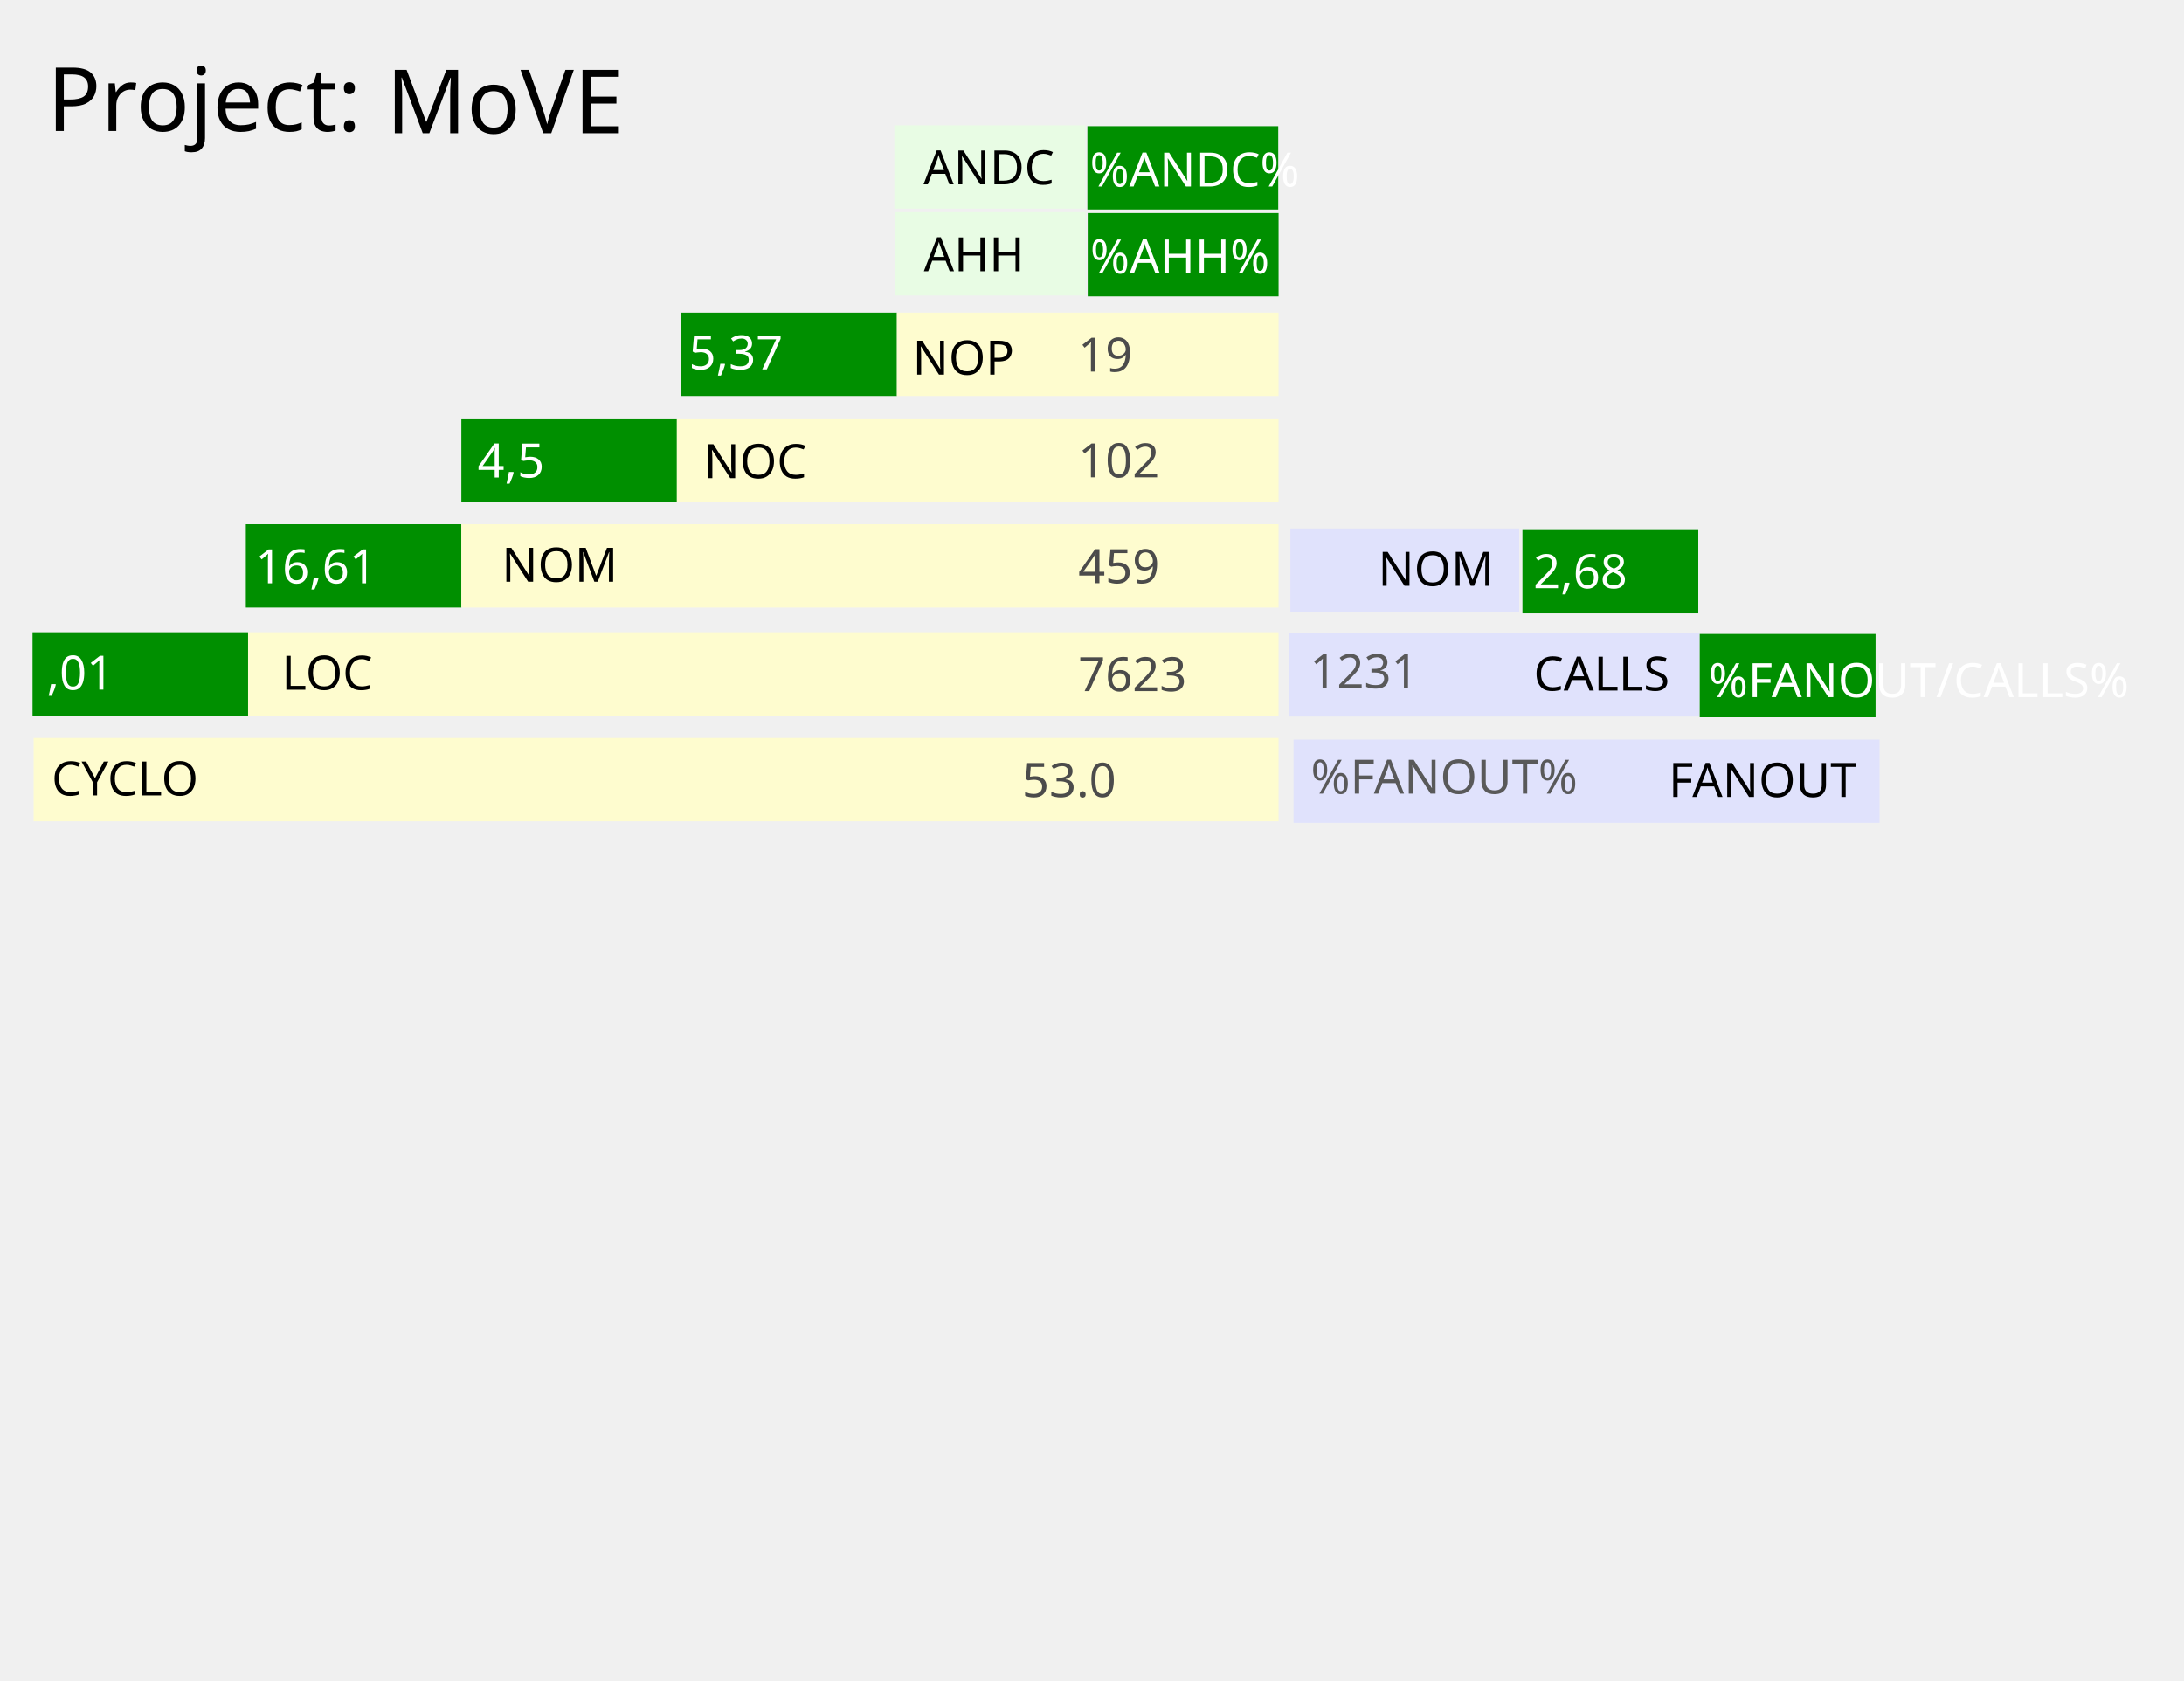
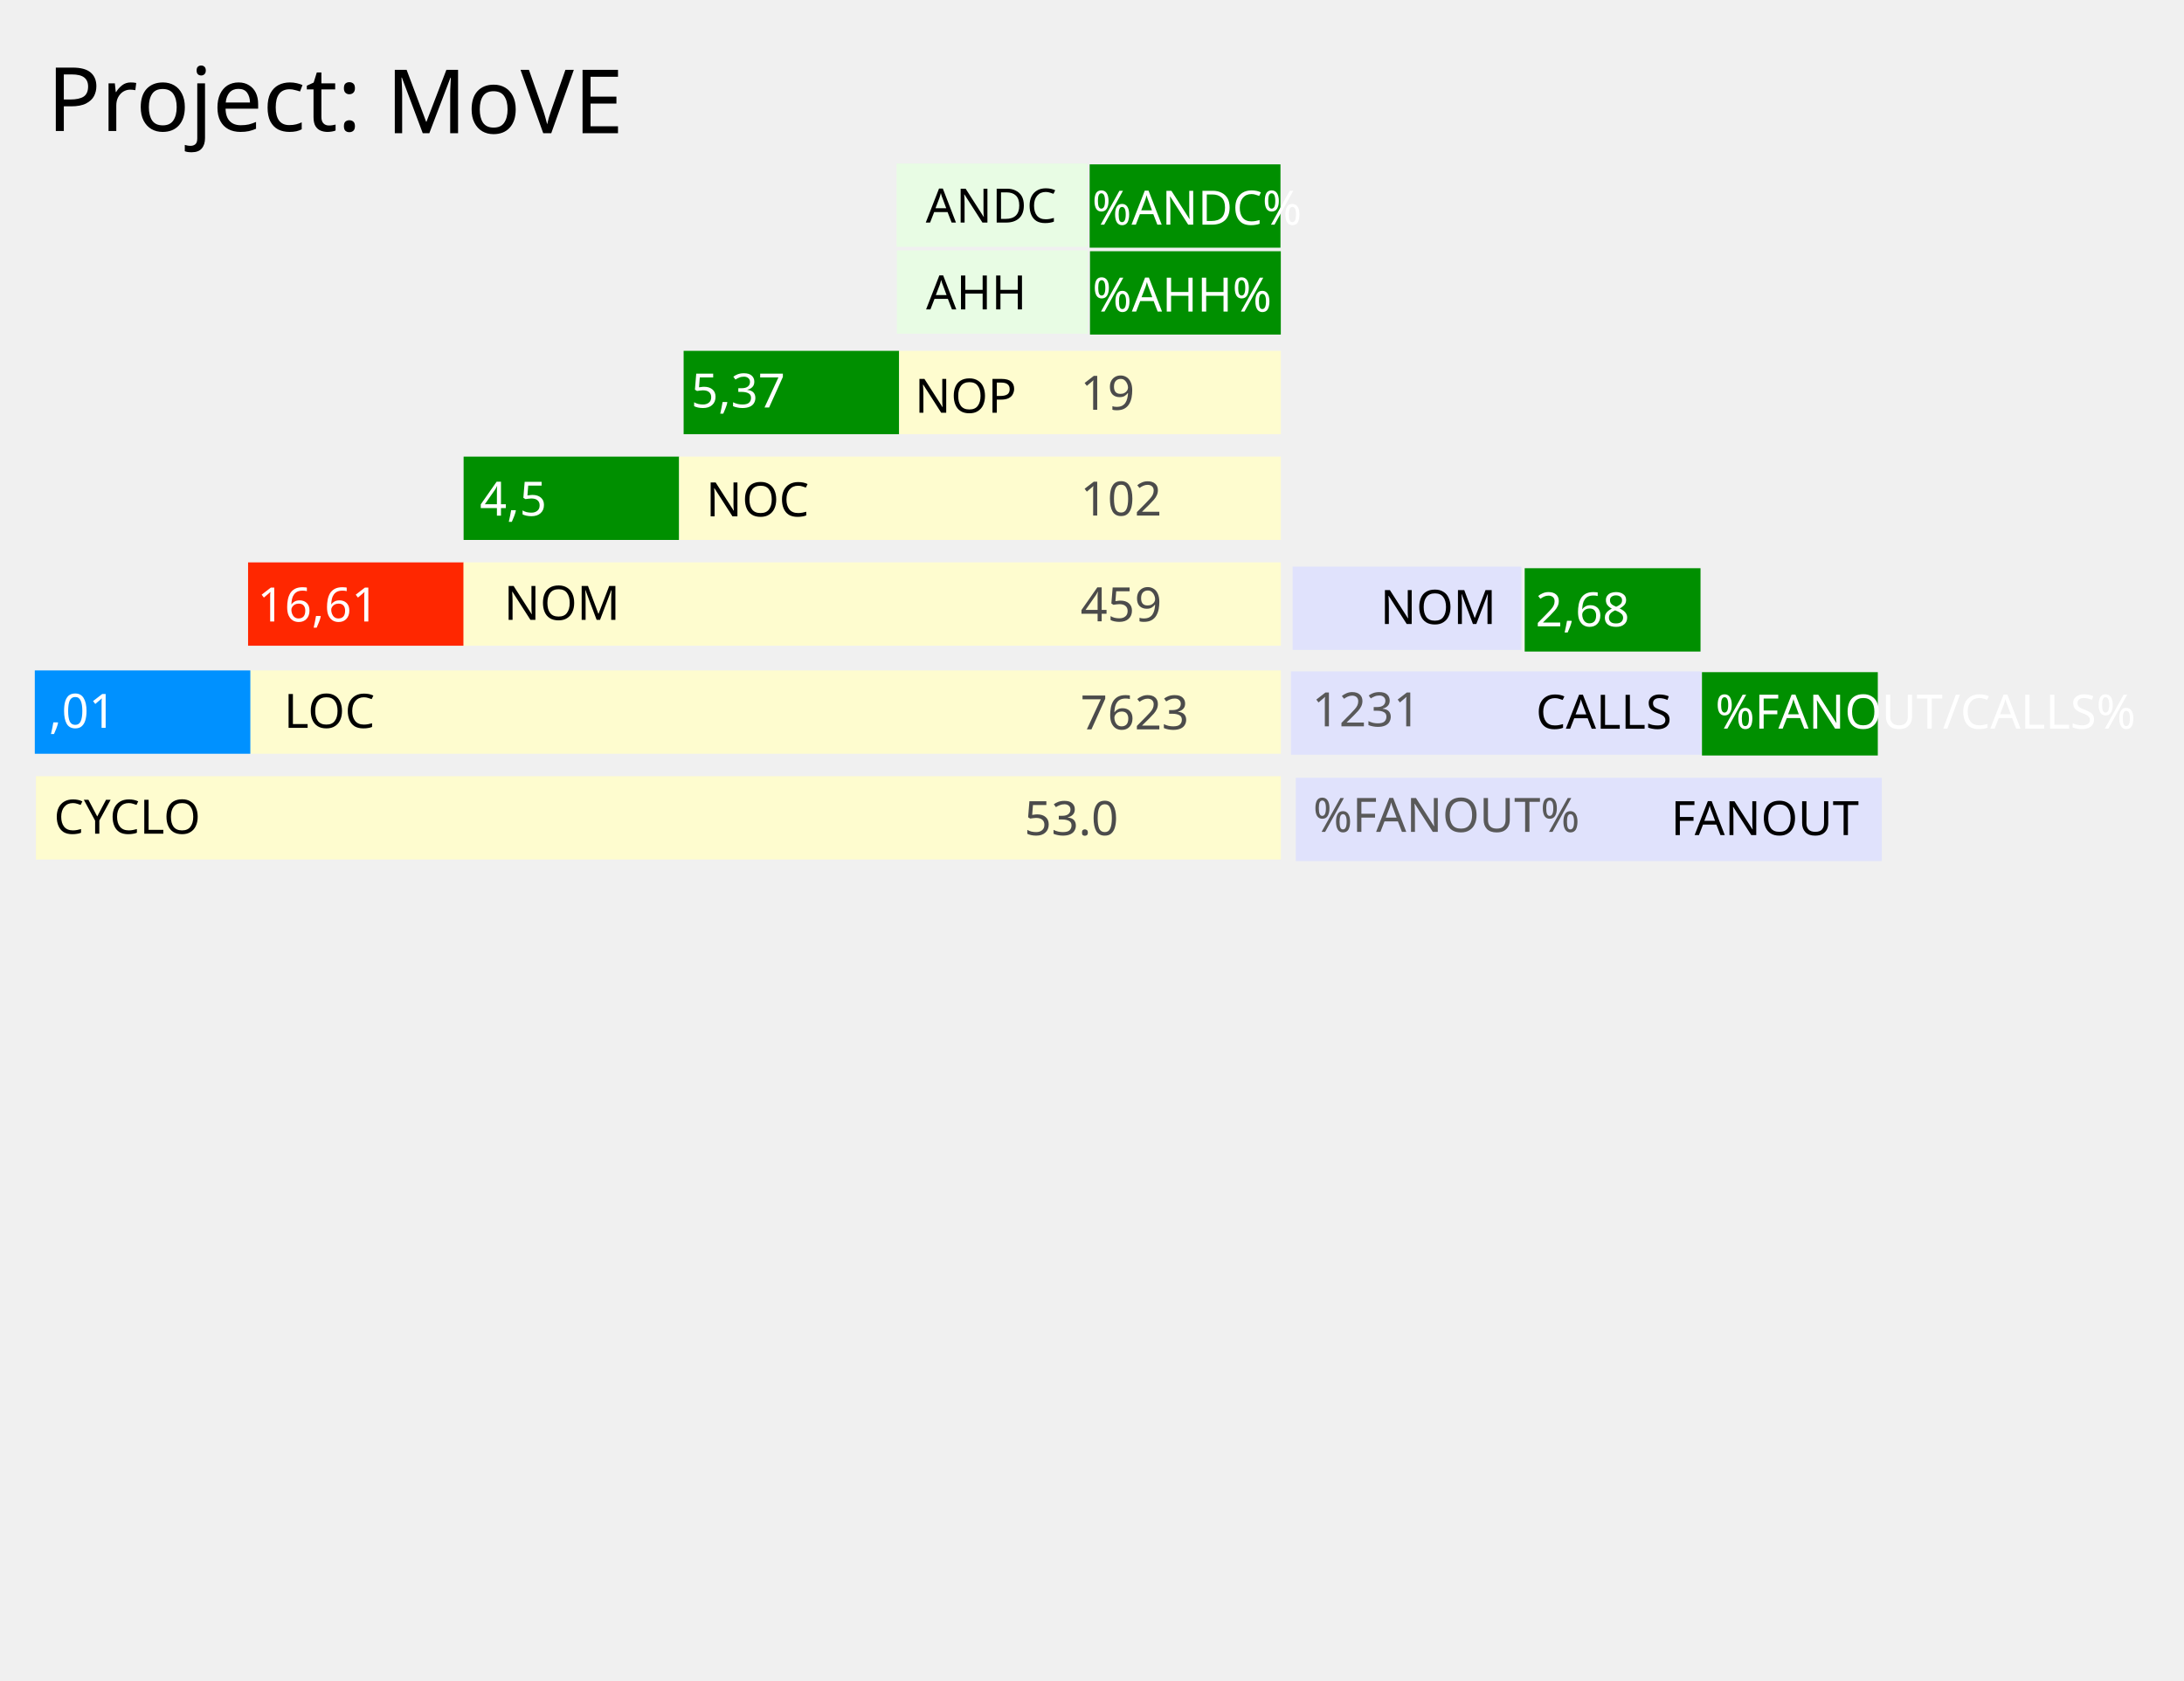
- <svg xmlns="http://www.w3.org/2000/svg" xmlns:xlink="http://www.w3.org/1999/xlink" width="260mm" height="200mm" viewBox="0 0 260 200" version="1.1" id="svg8">
+ <svg xmlns="http://www.w3.org/2000/svg" xmlns:xlink="http://www.w3.org/1999/xlink" height="200mm" id="svg8" version="1.1" viewBox="0 0 260 200" width="260mm">
  <defs id="defs2">
    <linearGradient id="linearGradient840">
-       <stop style="stop-color:#000000;stop-opacity:1;" offset="0" id="stop836" />
-       <stop style="stop-color:#000000;stop-opacity:0;" offset="1" id="stop838" />
+       <stop id="stop836" offset="0" style="stop-color:#000000;stop-opacity:1;" />
+       <stop id="stop838" offset="1" style="stop-color:#000000;stop-opacity:0;" />
    </linearGradient>
-     <linearGradient xlink:href="#linearGradient840" id="linearGradient842" x1="33.221" y1="-139.545" x2="113.455" y2="-139.545" gradientUnits="userSpaceOnUse" />
+     <linearGradient gradientUnits="userSpaceOnUse" id="linearGradient842" x1="33.221" x2="113.455" xlink:href="#linearGradient840" y1="-139.545" y2="-139.545" />
  </defs>
  <g id="layer1" transform="translate(0,-97)">
-     <rect style="fill:#008f00;fill-opacity:1;stroke:none;stroke-width:0.14;stroke-miterlimit:4;stroke-dasharray:none;stroke-opacity:1" id="rect826" width="25.658" height="9.919" x="81.116" y="134.218" />
-     <rect style="fill:#fefccf;fill-opacity:1;stroke:none;stroke-width:0.186;stroke-miterlimit:4;stroke-dasharray:none;stroke-opacity:1" id="rect826-1" width="45.436" height="9.919" x="106.774" y="134.218" />
-     <text xml:space="preserve" style="font-style:normal;font-weight:normal;font-size:10.583px;line-height:1.25;font-family:sans-serif;letter-spacing:0px;word-spacing:0px;fill:#000000;fill-opacity:1;stroke:none;stroke-width:0.265" x="108.645" y="141.592" id="text1141">
-       <tspan x="108.645" y="141.592" id="tspan1139" style="stroke-width:0.265">
-         <tspan x="108.645" y="141.592" style="font-size:5.644px;fill:#000000;fill-opacity:1;stroke-width:0.265" id="tspan1137">NOP</tspan>
+     <rect height="9.919" id="rect826" style="fill:#008f00;fill-opacity:1;stroke:none;stroke-width:0.14;stroke-miterlimit:4;stroke-dasharray:none;stroke-opacity:1" width="25.658" x="81.384" y="138.762" />
+     <rect height="9.919" id="rect826-1" style="fill:#fefccf;fill-opacity:1;stroke:none;stroke-width:0.186;stroke-miterlimit:4;stroke-dasharray:none;stroke-opacity:1" width="45.436" x="107.041" y="138.762" />
+     <text id="text1141" style="font-style:normal;font-weight:normal;font-size:10.583px;line-height:1.25;font-family:sans-serif;letter-spacing:0px;word-spacing:0px;fill:#000000;fill-opacity:1;stroke:none;stroke-width:0.265" x="108.912" xml:space="preserve" y="146.135">
+       <tspan id="tspan1139" style="stroke-width:0.265" x="108.912" y="146.135">
+         <tspan id="tspan1137" style="font-size:5.644px;fill:#000000;fill-opacity:1;stroke-width:0.265" x="108.912" y="146.135">NOP</tspan>
      </tspan>
    </text>
-     <text xml:space="preserve" style="font-style:normal;font-weight:normal;font-size:10.583px;line-height:1.25;font-family:sans-serif;letter-spacing:0px;word-spacing:0px;fill:#4b4b4b;fill-opacity:1;stroke:none;stroke-width:0.265" x="128.355" y="141.232" id="text1115">
-       <tspan x="128.355" y="141.232" id="tspan1113" style="fill:#4b4b4b;fill-opacity:1;stroke-width:0.265">
-         <tspan x="128.355" y="141.232" style="font-size:5.644px;fill:#4b4b4b;fill-opacity:1;stroke-width:0.265" id="tspan1111">19</tspan>
+     <text id="text1115" style="font-style:normal;font-weight:normal;font-size:10.583px;line-height:1.25;font-family:sans-serif;letter-spacing:0px;word-spacing:0px;fill:#4b4b4b;fill-opacity:1;stroke:none;stroke-width:0.265" x="128.623" xml:space="preserve" y="145.776">
+       <tspan id="tspan1113" style="fill:#4b4b4b;fill-opacity:1;stroke-width:0.265" x="128.623" y="145.776">
+         <tspan id="tspan1111" style="font-size:5.644px;fill:#4b4b4b;fill-opacity:1;stroke-width:0.265" x="128.623" y="145.776">19</tspan>
      </tspan>
    </text>
-     <rect style="fill:#008f00;fill-opacity:1;stroke:none;stroke-width:0.14;stroke-miterlimit:4;stroke-dasharray:none;stroke-opacity:1" id="rect826-2" width="25.658" height="9.919" x="54.924" y="146.809" />
-     <rect style="fill:#fefccf;fill-opacity:1;stroke:none;stroke-width:0.234;stroke-miterlimit:4;stroke-dasharray:none;stroke-opacity:1" id="rect826-1-8" width="71.628" height="9.919" x="80.582" y="146.809" />
-     <text xml:space="preserve" style="font-style:normal;font-weight:normal;font-size:10.583px;line-height:1.25;font-family:sans-serif;letter-spacing:0px;word-spacing:0px;fill:#000000;fill-opacity:1;stroke:none;stroke-width:0.265" x="83.789" y="153.916" id="text1129">
-       <tspan x="83.789" y="153.916" id="tspan1127" style="stroke-width:0.265">
-         <tspan x="83.789" y="153.916" style="font-size:5.644px;fill:#000000;fill-opacity:1;stroke-width:0.265" id="tspan1123">NOC</tspan>
-         <tspan dx="0" x="96.401" y="153.916" style="font-size:5.644px;fill:#000000;fill-opacity:1;stroke-width:0.265" id="tspan1125" />
+     <rect height="9.919" id="rect826-2" style="fill:#008f00;fill-opacity:1;stroke:none;stroke-width:0.14;stroke-miterlimit:4;stroke-dasharray:none;stroke-opacity:1" width="25.658" x="55.191" y="151.353" />
+     <rect height="9.919" id="rect826-1-8" style="fill:#fefccf;fill-opacity:1;stroke:none;stroke-width:0.234;stroke-miterlimit:4;stroke-dasharray:none;stroke-opacity:1" width="71.628" x="80.849" y="151.353" />
+     <text id="text1129" style="font-style:normal;font-weight:normal;font-size:10.583px;line-height:1.25;font-family:sans-serif;letter-spacing:0px;word-spacing:0px;fill:#000000;fill-opacity:1;stroke:none;stroke-width:0.265" x="84.056" xml:space="preserve" y="158.459">
+       <tspan id="tspan1127" style="stroke-width:0.265" x="84.056" y="158.459">
+         <tspan id="tspan1123" style="font-size:5.644px;fill:#000000;fill-opacity:1;stroke-width:0.265" x="84.056" y="158.459">NOC</tspan>
+         <tspan dx="0" id="tspan1125" style="font-size:5.644px;fill:#000000;fill-opacity:1;stroke-width:0.265" x="96.668" y="158.459" />
      </tspan>
    </text>
-     <text xml:space="preserve" style="font-style:normal;font-weight:normal;font-size:10.583px;line-height:1.25;font-family:sans-serif;letter-spacing:0px;word-spacing:0px;fill:#4b4b4b;fill-opacity:1;stroke:none;stroke-width:0.265" x="128.355" y="153.823" id="text1135">
-       <tspan x="128.355" y="153.823" id="tspan1133" style="fill:#4b4b4b;fill-opacity:1;stroke-width:0.265">
-         <tspan x="128.355" y="153.823" style="font-size:5.644px;fill:#4b4b4b;fill-opacity:1;stroke-width:0.265" id="tspan1131">102</tspan>
+     <text id="text1135" style="font-style:normal;font-weight:normal;font-size:10.583px;line-height:1.25;font-family:sans-serif;letter-spacing:0px;word-spacing:0px;fill:#4b4b4b;fill-opacity:1;stroke:none;stroke-width:0.265" x="128.623" xml:space="preserve" y="158.367">
+       <tspan id="tspan1133" style="fill:#4b4b4b;fill-opacity:1;stroke-width:0.265" x="128.623" y="158.367">
+         <tspan id="tspan1131" style="font-size:5.644px;fill:#4b4b4b;fill-opacity:1;stroke-width:0.265" x="128.623" y="158.367">102</tspan>
      </tspan>
    </text>
-     <text xml:space="preserve" style="font-style:normal;font-weight:normal;font-size:10.583px;line-height:1.25;font-family:sans-serif;letter-spacing:0px;word-spacing:0px;fill:#ffffff;fill-opacity:1;stroke:none;stroke-width:0.265" x="82.009" y="140.965" id="text1177">
-       <tspan x="82.009" y="140.965" id="tspan1175" style="stroke-width:0.265">
-         <tspan x="82.009" y="140.965" style="font-size:5.644px;fill:#ffffff;fill-opacity:1;stroke-width:0.265" id="tspan1173">5,37</tspan>
+     <text id="text1177" style="font-style:normal;font-weight:normal;font-size:10.583px;line-height:1.25;font-family:sans-serif;letter-spacing:0px;word-spacing:0px;fill:#ffffff;fill-opacity:1;stroke:none;stroke-width:0.265" x="82.276" xml:space="preserve" y="145.508">
+       <tspan id="tspan1175" style="stroke-width:0.265" x="82.276" y="145.508">
+         <tspan id="tspan1173" style="font-size:5.644px;fill:#ffffff;fill-opacity:1;stroke-width:0.265" x="82.276" y="145.508">5,37</tspan>
      </tspan>
    </text>
-     <text xml:space="preserve" style="font-style:normal;font-weight:normal;font-size:10.583px;line-height:1.25;font-family:sans-serif;letter-spacing:0px;word-spacing:0px;fill:#ffffff;fill-opacity:1;stroke:none;stroke-width:0.265" x="56.842" y="153.839" id="text1121">
-       <tspan x="56.842" y="153.839" id="tspan1119" style="stroke-width:0.265">
-         <tspan x="56.842" y="153.839" style="font-size:5.644px;fill:#ffffff;fill-opacity:1;stroke-width:0.265" id="tspan1117">4,5</tspan>
+     <text id="text1121" style="font-style:normal;font-weight:normal;font-size:10.583px;line-height:1.25;font-family:sans-serif;letter-spacing:0px;word-spacing:0px;fill:#ffffff;fill-opacity:1;stroke:none;stroke-width:0.265" x="57.11" xml:space="preserve" y="158.383">
+       <tspan id="tspan1119" style="stroke-width:0.265" x="57.11" y="158.383">
+         <tspan id="tspan1117" style="font-size:5.644px;fill:#ffffff;fill-opacity:1;stroke-width:0.265" x="57.11" y="158.383">4,5</tspan>
      </tspan>
    </text>
-     <rect style="fill:#008f00;fill-opacity:1;stroke:none;stroke-width:0.14;stroke-miterlimit:4;stroke-dasharray:none;stroke-opacity:1" id="rect826-2-8" width="25.658" height="9.919" x="29.266" y="159.401" />
-     <rect style="fill:#fefccf;fill-opacity:1;stroke:none;stroke-width:0.272;stroke-miterlimit:4;stroke-dasharray:none;stroke-opacity:1" id="rect826-1-8-9" width="97.286" height="9.919" x="54.924" y="159.401" />
-     <text xml:space="preserve" style="font-style:normal;font-weight:normal;font-size:10.583px;line-height:1.25;font-family:sans-serif;letter-spacing:0px;word-spacing:0px;fill:#000000;fill-opacity:1;stroke:none;stroke-width:0.265" x="59.735" y="166.24" id="text1159">
-       <tspan x="59.735" y="166.24" id="tspan1157" style="stroke-width:0.265">
-         <tspan x="59.735" y="166.24" style="font-size:5.644px;fill:#000000;fill-opacity:1;stroke-width:0.265" id="tspan1155">NOM</tspan>
+     <rect height="9.919" id="rect826-2-8" style="fill:#ff2700;fill-opacity:1;stroke:none;stroke-width:0.14;stroke-miterlimit:4;stroke-dasharray:none;stroke-opacity:1" width="25.658" x="29.533" y="163.944" />
+     <rect height="9.919" id="rect826-1-8-9" style="fill:#fefccf;fill-opacity:1;stroke:none;stroke-width:0.272;stroke-miterlimit:4;stroke-dasharray:none;stroke-opacity:1" width="97.286" x="55.191" y="163.944" />
+     <text id="text1159" style="font-style:normal;font-weight:normal;font-size:10.583px;line-height:1.25;font-family:sans-serif;letter-spacing:0px;word-spacing:0px;fill:#000000;fill-opacity:1;stroke:none;stroke-width:0.265" x="60.002" xml:space="preserve" y="170.783">
+       <tspan id="tspan1157" style="stroke-width:0.265" x="60.002" y="170.783">
+         <tspan id="tspan1155" style="font-size:5.644px;fill:#000000;fill-opacity:1;stroke-width:0.265" x="60.002" y="170.783">NOM</tspan>
      </tspan>
    </text>
-     <text xml:space="preserve" style="font-style:normal;font-weight:normal;font-size:10.583px;line-height:1.25;font-family:sans-serif;letter-spacing:0px;word-spacing:0px;fill:#4b4b4b;fill-opacity:1;stroke:none;stroke-width:0.265" x="128.355" y="166.414" id="text1171">
-       <tspan x="128.355" y="166.414" id="tspan1169" style="fill:#4b4b4b;fill-opacity:1;stroke-width:0.265">
-         <tspan x="128.355" y="166.414" style="font-size:5.644px;fill:#4b4b4b;fill-opacity:1;stroke-width:0.265" id="tspan1167">459</tspan>
+     <text id="text1171" style="font-style:normal;font-weight:normal;font-size:10.583px;line-height:1.25;font-family:sans-serif;letter-spacing:0px;word-spacing:0px;fill:#4b4b4b;fill-opacity:1;stroke:none;stroke-width:0.265" x="128.623" xml:space="preserve" y="170.958">
+       <tspan id="tspan1169" style="fill:#4b4b4b;fill-opacity:1;stroke-width:0.265" x="128.623" y="170.958">
+         <tspan id="tspan1167" style="font-size:5.644px;fill:#4b4b4b;fill-opacity:1;stroke-width:0.265" x="128.623" y="170.958">459</tspan>
      </tspan>
    </text>
-     <text xml:space="preserve" style="font-style:normal;font-weight:normal;font-size:10.583px;line-height:1.25;font-family:sans-serif;letter-spacing:0px;word-spacing:0px;fill:#ffffff;fill-opacity:1;stroke:none;stroke-width:0.265" x="30.383" y="166.43" id="text1153">
-       <tspan x="30.383" y="166.43" id="tspan1151" style="stroke-width:0.265">
-         <tspan x="30.383" y="166.43" style="font-size:5.644px;fill:#ffffff;fill-opacity:1;stroke-width:0.265" id="tspan1149">16,61</tspan>
+     <text id="text1153" style="font-style:normal;font-weight:normal;font-size:10.583px;line-height:1.25;font-family:sans-serif;letter-spacing:0px;word-spacing:0px;fill:#ffffff;fill-opacity:1;stroke:none;stroke-width:0.265" x="30.65" xml:space="preserve" y="170.974">
+       <tspan id="tspan1151" style="stroke-width:0.265" x="30.65" y="170.974">
+         <tspan id="tspan1149" style="font-size:5.644px;fill:#ffffff;fill-opacity:1;stroke-width:0.265" x="30.65" y="170.974">16,61</tspan>
      </tspan>
    </text>
-     <rect style="fill:#fefccf;fill-opacity:1;stroke:none;stroke-width:0.306;stroke-miterlimit:4;stroke-dasharray:none;stroke-opacity:1" id="rect826-1-8-9-3" width="122.677" height="9.919" x="29.533" y="172.259" />
-     <text xml:space="preserve" style="font-style:normal;font-weight:normal;font-size:10.583px;line-height:1.25;font-family:sans-serif;letter-spacing:0px;word-spacing:0px;fill:#000000;fill-opacity:1;stroke:none;stroke-width:0.265" x="33.542" y="179.098" id="text1147">
-       <tspan x="33.542" y="179.098" id="tspan1145" style="stroke-width:0.265">
-         <tspan x="33.542" y="179.098" style="font-size:5.644px;fill:#000000;fill-opacity:1;stroke-width:0.265" id="tspan1143">LOC</tspan>
+     <rect height="9.919" id="rect826-1-8-9-3" style="fill:#fefccf;fill-opacity:1;stroke:none;stroke-width:0.306;stroke-miterlimit:4;stroke-dasharray:none;stroke-opacity:1" width="122.677" x="29.801" y="176.803" />
+     <text id="text1147" style="font-style:normal;font-weight:normal;font-size:10.583px;line-height:1.25;font-family:sans-serif;letter-spacing:0px;word-spacing:0px;fill:#000000;fill-opacity:1;stroke:none;stroke-width:0.265" x="33.81" xml:space="preserve" y="183.642">
+       <tspan id="tspan1145" style="stroke-width:0.265" x="33.81" y="183.642">
+         <tspan id="tspan1143" style="font-size:5.644px;fill:#000000;fill-opacity:1;stroke-width:0.265" x="33.81" y="183.642">LOC</tspan>
      </tspan>
    </text>
-     <text xml:space="preserve" style="font-style:normal;font-weight:normal;font-size:10.583px;line-height:1.25;font-family:sans-serif;letter-spacing:0px;word-spacing:0px;fill:#4b4b4b;fill-opacity:1;stroke:none;stroke-width:0.265" x="128.355" y="179.273" id="text1165">
-       <tspan x="128.355" y="179.273" id="tspan1163" style="fill:#4b4b4b;fill-opacity:1;stroke-width:0.265">
-         <tspan x="128.355" y="179.273" style="font-size:5.644px;fill:#4b4b4b;fill-opacity:1;stroke-width:0.265" id="tspan1161">7623</tspan>
+     <text id="text1165" style="font-style:normal;font-weight:normal;font-size:10.583px;line-height:1.25;font-family:sans-serif;letter-spacing:0px;word-spacing:0px;fill:#4b4b4b;fill-opacity:1;stroke:none;stroke-width:0.265" x="128.623" xml:space="preserve" y="183.817">
+       <tspan id="tspan1163" style="fill:#4b4b4b;fill-opacity:1;stroke-width:0.265" x="128.623" y="183.817">
+         <tspan id="tspan1161" style="font-size:5.644px;fill:#4b4b4b;fill-opacity:1;stroke-width:0.265" x="128.623" y="183.817">7623</tspan>
      </tspan>
    </text>
-     <text xml:space="preserve" style="font-style:normal;font-weight:normal;font-size:10.583px;line-height:1.25;font-family:sans-serif;letter-spacing:0px;word-spacing:0px;fill:#000000;fill-opacity:1;stroke:none;stroke-width:0.265" x="5.613" y="112.594" id="text1199">
-       <tspan x="5.613" y="112.594" id="tspan1197" style="stroke-width:0.265">
-         <tspan x="5.613" y="112.594" id="tspan1195" style="stroke-width:0.265">Project:</tspan>
+     <text id="text1199" style="font-style:normal;font-weight:normal;font-size:10.583px;line-height:1.25;font-family:sans-serif;letter-spacing:0px;word-spacing:0px;fill:#000000;fill-opacity:1;stroke:none;stroke-width:0.265" x="5.613" xml:space="preserve" y="112.594">
+       <tspan id="tspan1197" style="stroke-width:0.265" x="5.613" y="112.594">
+         <tspan id="tspan1195" style="stroke-width:0.265" x="5.613" y="112.594">Project:</tspan>
      </tspan>
    </text>
-     <text xml:space="preserve" style="font-style:normal;font-weight:normal;font-size:10.583px;line-height:1.25;font-family:sans-serif;letter-spacing:0px;word-spacing:0px;fill:#000000;fill-opacity:1;stroke:none;stroke-width:0.265" x="45.97" y="112.861" id="text1205">
-       <tspan x="45.97" y="112.861" id="tspan1203" style="stroke-width:0.265">
-         <tspan x="45.97" y="112.861" id="tspan1201" style="stroke-width:0.265">MoVE</tspan>
+     <text id="text1205" style="font-style:normal;font-weight:normal;font-size:10.583px;line-height:1.25;font-family:sans-serif;letter-spacing:0px;word-spacing:0px;fill:#000000;fill-opacity:1;stroke:none;stroke-width:0.265" x="45.97" xml:space="preserve" y="112.861">
+       <tspan id="tspan1203" style="stroke-width:0.265" x="45.97" y="112.861">
+         <tspan id="tspan1201" style="stroke-width:0.265" x="45.97" y="112.861">MoVE</tspan>
      </tspan>
    </text>
-     <rect style="fill:#008f00;fill-opacity:1;stroke:none;stroke-width:0.14;stroke-miterlimit:4;stroke-dasharray:none;stroke-opacity:1" id="rect826-2-8-3" width="25.658" height="9.919" x="3.875" y="172.259" />
-     <text xml:space="preserve" style="font-style:normal;font-weight:normal;font-size:5.644px;line-height:1.25;font-family:sans-serif;letter-spacing:0px;word-spacing:0px;fill:#ffffff;fill-opacity:1;stroke:none;stroke-width:0.265" x="5.566" y="179.096" id="text1153-8">
-       <tspan x="5.566" y="179.096" id="tspan1151-1" style="stroke-width:0.265">,01<tspan x="5.566" y="179.096" style="font-size:5.644px;fill:#ffffff;fill-opacity:1;stroke-width:0.265" id="tspan1149-5" />
+     <rect height="9.919" id="rect826-2-8-3" style="fill:#0091ff;fill-opacity:1;stroke:none;stroke-width:0.14;stroke-miterlimit:4;stroke-dasharray:none;stroke-opacity:1" width="25.658" x="4.143" y="176.803" />
+     <text id="text1153-8" style="font-style:normal;font-weight:normal;font-size:5.644px;line-height:1.25;font-family:sans-serif;letter-spacing:0px;word-spacing:0px;fill:#ffffff;fill-opacity:1;stroke:none;stroke-width:0.265" x="5.834" xml:space="preserve" y="183.64">
+       <tspan id="tspan1151-1" style="stroke-width:0.265" x="5.834" y="183.64">,01<tspan id="tspan1149-5" style="font-size:5.644px;fill:#ffffff;fill-opacity:1;stroke-width:0.265" x="5.834" y="183.64" />
      </tspan>
    </text>
-     <rect style="fill:#fefccf;fill-opacity:1;stroke:none;stroke-width:0.336;stroke-miterlimit:4;stroke-dasharray:none;stroke-opacity:1" id="rect826-1-8-9-3-9" width="148.201" height="9.919" x="4.009" y="184.85" />
-     <text xml:space="preserve" style="font-style:normal;font-weight:normal;font-size:5.644px;line-height:1.25;font-family:sans-serif;letter-spacing:0px;word-spacing:0px;fill:#000000;fill-opacity:1;stroke:none;stroke-width:0.265" x="6.147" y="191.69" id="text1147-3">
-       <tspan x="6.147" y="191.69" id="tspan1145-6" style="stroke-width:0.265">CYCLO<tspan x="6.147" y="191.69" style="font-size:5.644px;fill:#000000;fill-opacity:1;stroke-width:0.265" id="tspan1143-7" />
+     <rect height="9.919" id="rect826-1-8-9-3-9" style="fill:#fefccf;fill-opacity:1;stroke:none;stroke-width:0.336;stroke-miterlimit:4;stroke-dasharray:none;stroke-opacity:1" width="148.201" x="4.276" y="189.394" />
+     <text id="text1147-3" style="font-style:normal;font-weight:normal;font-size:5.644px;line-height:1.25;font-family:sans-serif;letter-spacing:0px;word-spacing:0px;fill:#000000;fill-opacity:1;stroke:none;stroke-width:0.265" x="6.415" xml:space="preserve" y="196.233">
+       <tspan id="tspan1145-6" style="stroke-width:0.265" x="6.415" y="196.233">CYCLO<tspan id="tspan1143-7" style="font-size:5.644px;fill:#000000;fill-opacity:1;stroke-width:0.265" x="6.415" y="196.233" />
      </tspan>
    </text>
-     <text xml:space="preserve" style="font-style:normal;font-weight:normal;font-size:10.583px;line-height:1.25;font-family:sans-serif;letter-spacing:0px;word-spacing:0px;fill:#4b4b4b;fill-opacity:1;stroke:none;stroke-width:0.265" x="121.674" y="191.864" id="text1165-5">
-       <tspan x="121.674" y="191.864" id="tspan1163-8" style="fill:#4b4b4b;fill-opacity:1;stroke-width:0.265">
-         <tspan x="121.674" y="191.864" style="font-size:5.644px;fill:#4b4b4b;fill-opacity:1;stroke-width:0.265" id="tspan1161-8">53.0</tspan>
+     <text id="text1165-5" style="font-style:normal;font-weight:normal;font-size:10.583px;line-height:1.25;font-family:sans-serif;letter-spacing:0px;word-spacing:0px;fill:#4b4b4b;fill-opacity:1;stroke:none;stroke-width:0.265" x="121.941" xml:space="preserve" y="196.408">
+       <tspan id="tspan1163-8" style="fill:#4b4b4b;fill-opacity:1;stroke-width:0.265" x="121.941" y="196.408">
+         <tspan id="tspan1161-8" style="font-size:5.644px;fill:#4b4b4b;fill-opacity:1;stroke-width:0.265" x="121.941" y="196.408">53.0</tspan>
      </tspan>
    </text>
-     <rect style="fill:#008f00;fill-opacity:1;stroke:none;stroke-width:0.132;stroke-miterlimit:4;stroke-dasharray:none;stroke-opacity:1" id="rect826-1-7" width="22.718" height="9.919" x="129.492" y="122.362" />
-     <rect style="fill:#e8fce4;fill-opacity:1;stroke:none;stroke-width:0.132;stroke-miterlimit:4;stroke-dasharray:none;stroke-opacity:1" id="rect826-1-7-6" width="22.718" height="9.919" x="106.507" y="122.258" />
-     <text xml:space="preserve" style="font-style:normal;font-weight:normal;font-size:5.644px;line-height:1.25;font-family:sans-serif;letter-spacing:0px;word-spacing:0px;fill:#000000;fill-opacity:1;stroke:none;stroke-width:0.265" x="109.981" y="129.288" id="text4037">
-       <tspan id="tspan4035" x="109.981" y="129.288" style="stroke-width:0.265">AHH</tspan>
+     <rect height="9.919" id="rect826-1-7" style="fill:#008f00;fill-opacity:1;stroke:none;stroke-width:0.132;stroke-miterlimit:4;stroke-dasharray:none;stroke-opacity:1" width="22.718" x="129.759" y="126.905" />
+     <rect height="9.919" id="rect826-1-7-6" style="fill:#e8fce4;fill-opacity:1;stroke:none;stroke-width:0.132;stroke-miterlimit:4;stroke-dasharray:none;stroke-opacity:1" width="22.718" x="106.774" y="126.801" />
+     <text id="text4037" style="font-style:normal;font-weight:normal;font-size:5.644px;line-height:1.25;font-family:sans-serif;letter-spacing:0px;word-spacing:0px;fill:#000000;fill-opacity:1;stroke:none;stroke-width:0.265" x="110.249" xml:space="preserve" y="133.832">
+       <tspan id="tspan4035" style="stroke-width:0.265" x="110.249" y="133.832">AHH</tspan>
    </text>
-     <text xml:space="preserve" style="font-style:normal;font-weight:normal;font-size:5.644px;line-height:1.25;font-family:sans-serif;letter-spacing:0px;word-spacing:0px;fill:#ffffff;fill-opacity:1;stroke:none;stroke-width:0.265" x="129.787" y="129.542" id="text4037-7">
-       <tspan id="tspan4035-5" x="129.787" y="129.542" style="fill:#ffffff;fill-opacity:1;stroke-width:0.265">%AHH%</tspan>
+     <text id="text4037-7" style="font-style:normal;font-weight:normal;font-size:5.644px;line-height:1.25;font-family:sans-serif;letter-spacing:0px;word-spacing:0px;fill:#ffffff;fill-opacity:1;stroke:none;stroke-width:0.265" x="130.055" xml:space="preserve" y="134.085">
+       <tspan id="tspan4035-5" style="fill:#ffffff;fill-opacity:1;stroke-width:0.265" x="130.055" y="134.085">%AHH%</tspan>
    </text>
-     <rect style="fill:#008f00;fill-opacity:1;stroke:none;stroke-width:0.132;stroke-miterlimit:4;stroke-dasharray:none;stroke-opacity:1" id="rect826-1-7-2" width="22.718" height="9.919" x="129.453" y="112.02" />
-     <rect style="fill:#e8fce4;fill-opacity:1;stroke:none;stroke-width:0.132;stroke-miterlimit:4;stroke-dasharray:none;stroke-opacity:1" id="rect826-1-7-6-3" width="22.718" height="9.919" x="106.468" y="111.916" />
-     <text xml:space="preserve" style="font-style:normal;font-weight:normal;font-size:5.644px;line-height:1.25;font-family:sans-serif;letter-spacing:0px;word-spacing:0px;fill:#000000;fill-opacity:1;stroke:none;stroke-width:0.265" x="109.942" y="118.946" id="text4037-2">
-       <tspan id="tspan4035-0" x="109.942" y="118.946" style="stroke-width:0.265">ANDC</tspan>
+     <rect height="9.919" id="rect826-1-7-2" style="fill:#008f00;fill-opacity:1;stroke:none;stroke-width:0.132;stroke-miterlimit:4;stroke-dasharray:none;stroke-opacity:1" width="22.718" x="129.72" y="116.564" />
+     <rect height="9.919" id="rect826-1-7-6-3" style="fill:#e8fce4;fill-opacity:1;stroke:none;stroke-width:0.132;stroke-miterlimit:4;stroke-dasharray:none;stroke-opacity:1" width="22.718" x="106.735" y="116.459" />
+     <text id="text4037-2" style="font-style:normal;font-weight:normal;font-size:5.644px;line-height:1.25;font-family:sans-serif;letter-spacing:0px;word-spacing:0px;fill:#000000;fill-opacity:1;stroke:none;stroke-width:0.265" x="110.21" xml:space="preserve" y="123.49">
+       <tspan id="tspan4035-0" style="stroke-width:0.265" x="110.21" y="123.49">ANDC</tspan>
    </text>
-     <text xml:space="preserve" style="font-style:normal;font-weight:normal;font-size:5.644px;line-height:1.25;font-family:sans-serif;letter-spacing:0px;word-spacing:0px;fill:#ffffff;fill-opacity:1;stroke:none;stroke-width:0.265" x="129.748" y="119.2" id="text4037-7-3">
-       <tspan id="tspan4035-5-6" x="129.748" y="119.2" style="fill:#ffffff;fill-opacity:1;stroke-width:0.265">%ANDC%</tspan>
+     <text id="text4037-7-3" style="font-style:normal;font-weight:normal;font-size:5.644px;line-height:1.25;font-family:sans-serif;letter-spacing:0px;word-spacing:0px;fill:#ffffff;fill-opacity:1;stroke:none;stroke-width:0.265" x="130.016" xml:space="preserve" y="123.743">
+       <tspan id="tspan4035-5-6" style="fill:#ffffff;fill-opacity:1;stroke-width:0.265" x="130.016" y="123.743">%ANDC%</tspan>
    </text>
-     <rect style="fill:#e0e2fc;fill-opacity:1;stroke:none;stroke-width:0.193;stroke-miterlimit:4;stroke-dasharray:none;stroke-opacity:1" id="rect826-1-8-9-3-8" width="48.895" height="9.919" x="153.428" y="172.376" />
-     <rect style="fill:#e0e2fc;fill-opacity:1;stroke:none;stroke-width:0.144;stroke-miterlimit:4;stroke-dasharray:none;stroke-opacity:1" id="rect826-1-8-9-3-8-5" width="27.238" height="9.919" x="153.617" y="159.903" />
-     <rect style="fill:#e0e2fc;fill-opacity:1;stroke:none;stroke-width:0.231;stroke-miterlimit:4;stroke-dasharray:none;stroke-opacity:1" id="rect826-1-8-9-3-8-5-0" width="69.76" height="9.919" x="153.995" y="185.039" />
-     <text xml:space="preserve" style="font-style:normal;font-weight:normal;font-size:10.583px;line-height:1.25;font-family:sans-serif;letter-spacing:0px;word-spacing:0px;fill:#000000;fill-opacity:1;stroke:none;stroke-width:0.265" x="164.057" y="166.728" id="text1159-9">
-       <tspan x="164.057" y="166.728" id="tspan1157-2" style="stroke-width:0.265">
-         <tspan x="164.057" y="166.728" style="font-size:5.644px;fill:#000000;fill-opacity:1;stroke-width:0.265" id="tspan1155-5">NOM</tspan>
+     <rect height="9.919" id="rect826-1-8-9-3-8" style="fill:#e0e2fc;fill-opacity:1;stroke:none;stroke-width:0.193;stroke-miterlimit:4;stroke-dasharray:none;stroke-opacity:1" width="48.895" x="153.695" y="176.92" />
+     <rect height="9.919" id="rect826-1-8-9-3-8-5" style="fill:#e0e2fc;fill-opacity:1;stroke:none;stroke-width:0.144;stroke-miterlimit:4;stroke-dasharray:none;stroke-opacity:1" width="27.238" x="153.884" y="164.447" />
+     <rect height="9.919" id="rect826-1-8-9-3-8-5-0" style="fill:#e0e2fc;fill-opacity:1;stroke:none;stroke-width:0.231;stroke-miterlimit:4;stroke-dasharray:none;stroke-opacity:1" width="69.76" x="154.262" y="189.582" />
+     <text id="text1159-9" style="font-style:normal;font-weight:normal;font-size:10.583px;line-height:1.25;font-family:sans-serif;letter-spacing:0px;word-spacing:0px;fill:#000000;fill-opacity:1;stroke:none;stroke-width:0.265" x="164.325" xml:space="preserve" y="171.272">
+       <tspan id="tspan1157-2" style="stroke-width:0.265" x="164.325" y="171.272">
+         <tspan id="tspan1155-5" style="font-size:5.644px;fill:#000000;fill-opacity:1;stroke-width:0.265" x="164.325" y="171.272">NOM</tspan>
      </tspan>
    </text>
-     <text xml:space="preserve" style="font-style:normal;font-weight:normal;font-size:10.583px;line-height:1.25;font-family:sans-serif;letter-spacing:0px;word-spacing:0px;fill:#000000;fill-opacity:1;stroke:none;stroke-width:0.265" x="182.578" y="179.201" id="text1159-9-1">
-       <tspan x="182.578" y="179.201" id="tspan1157-2-7" style="font-size:5.644px;stroke-width:0.265">CALLS</tspan>
+     <text id="text1159-9-1" style="font-style:normal;font-weight:normal;font-size:10.583px;line-height:1.25;font-family:sans-serif;letter-spacing:0px;word-spacing:0px;fill:#000000;fill-opacity:1;stroke:none;stroke-width:0.265" x="182.845" xml:space="preserve" y="183.745">
+       <tspan id="tspan1157-2-7" style="font-size:5.644px;stroke-width:0.265" x="182.845" y="183.745">CALLS</tspan>
    </text>
-     <text xml:space="preserve" style="font-style:normal;font-weight:normal;font-size:10.583px;line-height:1.25;font-family:sans-serif;letter-spacing:0px;word-spacing:0px;fill:#000000;fill-opacity:1;stroke:none;stroke-width:0.265" x="198.653" y="191.864" id="text1159-9-1-7">
-       <tspan x="198.653" y="191.864" id="tspan1157-2-7-8" style="font-size:5.644px;stroke-width:0.265">FANOUT</tspan>
+     <text id="text1159-9-1-7" style="font-style:normal;font-weight:normal;font-size:10.583px;line-height:1.25;font-family:sans-serif;letter-spacing:0px;word-spacing:0px;fill:#000000;fill-opacity:1;stroke:none;stroke-width:0.265" x="198.92" xml:space="preserve" y="196.407">
+       <tspan id="tspan1157-2-7-8" style="font-size:5.644px;stroke-width:0.265" x="198.92" y="196.407">FANOUT</tspan>
    </text>
-     <rect style="fill:#008f00;fill-opacity:1;stroke:none;stroke-width:0.126;stroke-miterlimit:4;stroke-dasharray:none;stroke-opacity:1" id="rect826-24" width="20.933" height="9.919" x="181.243" y="160.092" />
-     <rect style="fill:#008f00;fill-opacity:1;stroke:none;stroke-width:0.126;stroke-miterlimit:4;stroke-dasharray:none;stroke-opacity:1" id="rect826-24-4" width="20.933" height="9.919" x="202.347" y="172.465" />
-     <text xml:space="preserve" style="font-style:normal;font-weight:normal;font-size:10.583px;line-height:1.25;font-family:sans-serif;letter-spacing:0px;word-spacing:0px;fill:#000000;fill-opacity:1;stroke:none;stroke-width:0.265" x="155.934" y="178.917" id="text1159-9-1-9">
-       <tspan x="155.934" y="178.917" id="tspan1157-2-7-7" style="font-size:5.644px;fill:#595959;fill-opacity:1;stroke-width:0.265">1231</tspan>
+     <rect height="9.919" id="rect826-24" style="fill:#008f00;fill-opacity:1;stroke:none;stroke-width:0.126;stroke-miterlimit:4;stroke-dasharray:none;stroke-opacity:1" width="20.933" x="181.51" y="164.636" />
+     <rect height="9.919" id="rect826-24-4" style="fill:#008f00;fill-opacity:1;stroke:none;stroke-width:0.126;stroke-miterlimit:4;stroke-dasharray:none;stroke-opacity:1" width="20.933" x="202.615" y="177.009" />
+     <text id="text1159-9-1-9" style="font-style:normal;font-weight:normal;font-size:10.583px;line-height:1.25;font-family:sans-serif;letter-spacing:0px;word-spacing:0px;fill:#000000;fill-opacity:1;stroke:none;stroke-width:0.265" x="156.202" xml:space="preserve" y="183.461">
+       <tspan id="tspan1157-2-7-7" style="font-size:5.644px;fill:#595959;fill-opacity:1;stroke-width:0.265" x="156.202" y="183.461">1231</tspan>
    </text>
-     <text xml:space="preserve" style="font-style:normal;font-weight:normal;font-size:10.583px;line-height:1.25;font-family:sans-serif;letter-spacing:0px;word-spacing:0px;fill:#000000;fill-opacity:1;stroke:none;stroke-width:0.265" x="156.049" y="191.479" id="text1159-9-1-9-3">
-       <tspan x="156.049" y="191.479" id="tspan1157-2-7-7-3" style="font-size:5.644px;fill:#595959;fill-opacity:1;stroke-width:0.265">%FANOUT%</tspan>
+     <text id="text1159-9-1-9-3" style="font-style:normal;font-weight:normal;font-size:10.583px;line-height:1.25;font-family:sans-serif;letter-spacing:0px;word-spacing:0px;fill:#000000;fill-opacity:1;stroke:none;stroke-width:0.265" x="156.316" xml:space="preserve" y="196.022">
+       <tspan id="tspan1157-2-7-7-3" style="font-size:5.644px;fill:#595959;fill-opacity:1;stroke-width:0.265" x="156.316" y="196.022">%FANOUT%</tspan>
    </text>
-     <text xml:space="preserve" style="font-style:normal;font-weight:normal;font-size:5.644px;line-height:1.25;font-family:sans-serif;letter-spacing:0px;word-spacing:0px;fill:#ffffff;fill-opacity:1;stroke:none;stroke-width:0.265" x="203.404" y="179.986" id="text4037-7-3-7">
-       <tspan id="tspan4035-5-6-8" x="203.404" y="179.986" style="fill:#ffffff;fill-opacity:1;stroke-width:0.265">%FANOUT/CALLS%</tspan>
+     <text id="text4037-7-3-7" style="font-style:normal;font-weight:normal;font-size:5.644px;line-height:1.25;font-family:sans-serif;letter-spacing:0px;word-spacing:0px;fill:#ffffff;fill-opacity:1;stroke:none;stroke-width:0.265" x="204.206" xml:space="preserve" y="183.728">
+       <tspan id="tspan4035-5-6-8" style="fill:#ffffff;fill-opacity:1;stroke-width:0.265" x="204.206" y="183.728">%FANOUT/CALLS%</tspan>
    </text>
-     <text xml:space="preserve" style="font-style:normal;font-weight:normal;font-size:5.644px;line-height:1.25;font-family:sans-serif;letter-spacing:0px;word-spacing:0px;fill:#ffffff;fill-opacity:1;stroke:none;stroke-width:0.265" x="182.538" y="167.014" id="text4037-7-3-7-2">
-       <tspan id="tspan4035-5-6-8-8" x="182.538" y="167.014" style="fill:#ffffff;fill-opacity:1;stroke-width:0.265">2,68</tspan>
+     <text id="text4037-7-3-7-2" style="font-style:normal;font-weight:normal;font-size:5.644px;line-height:1.25;font-family:sans-serif;letter-spacing:0px;word-spacing:0px;fill:#ffffff;fill-opacity:1;stroke:none;stroke-width:0.265" x="182.806" xml:space="preserve" y="171.557">
+       <tspan id="tspan4035-5-6-8-8" style="fill:#ffffff;fill-opacity:1;stroke-width:0.265" x="182.806" y="171.557">2,68</tspan>
    </text>
  </g>
</svg>
